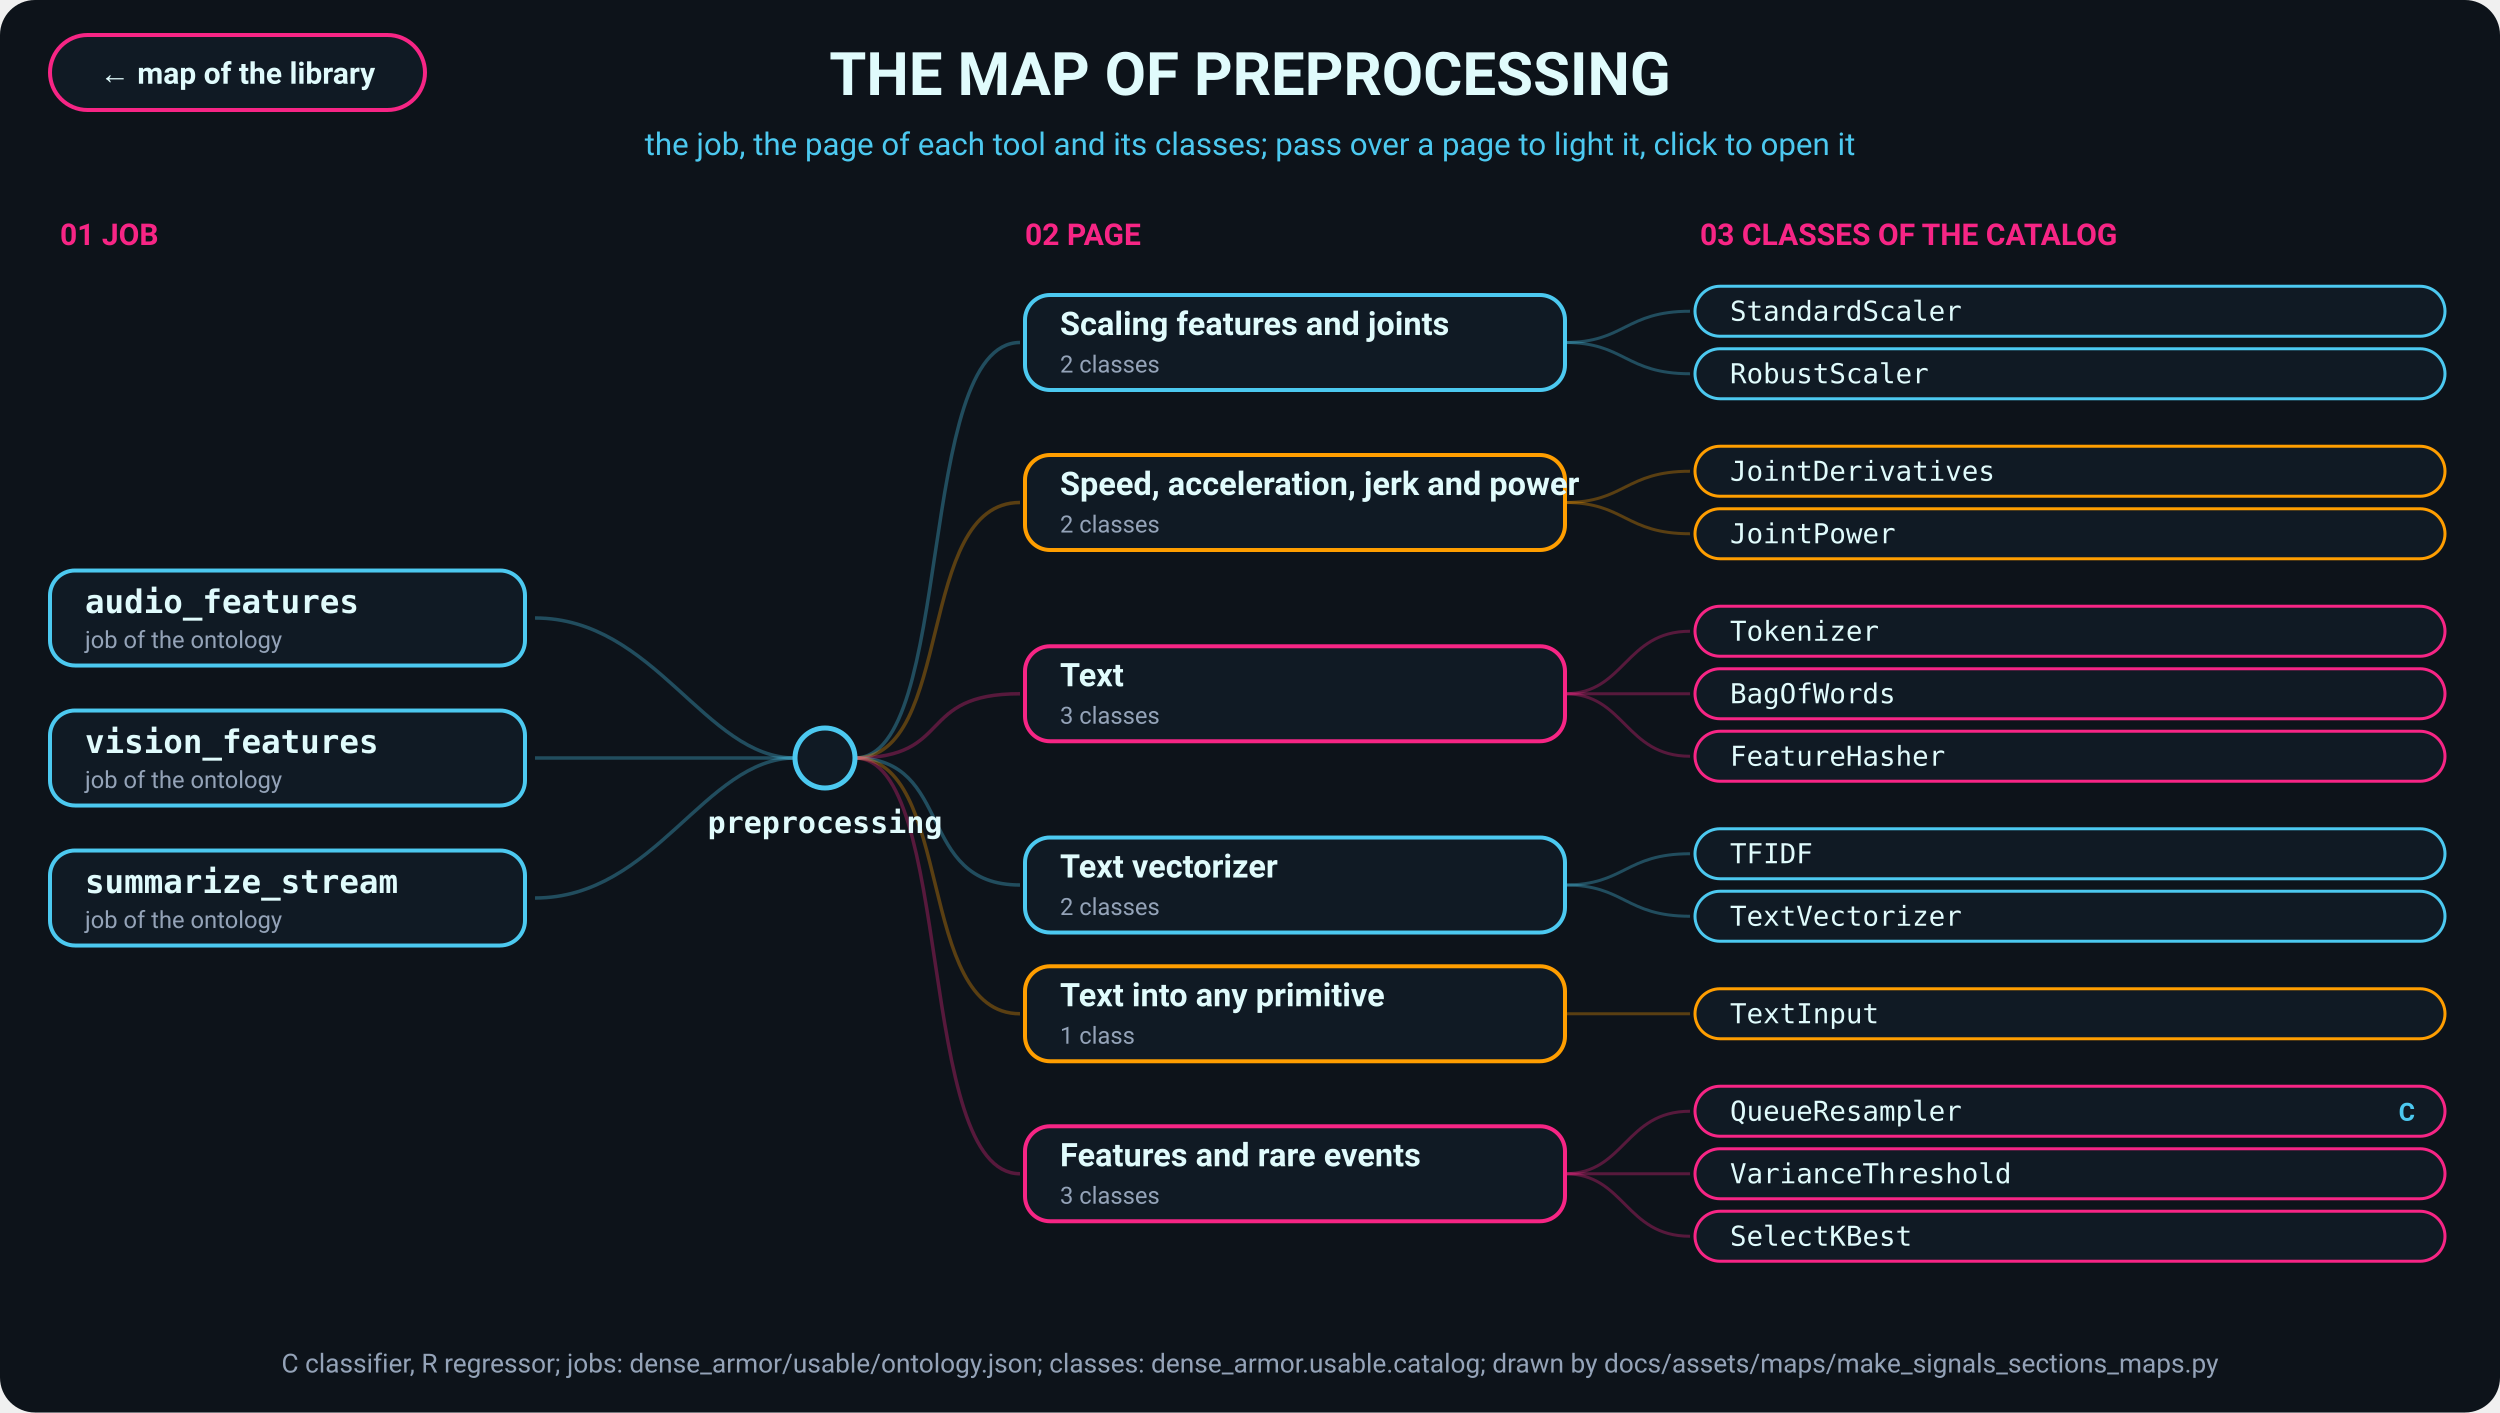
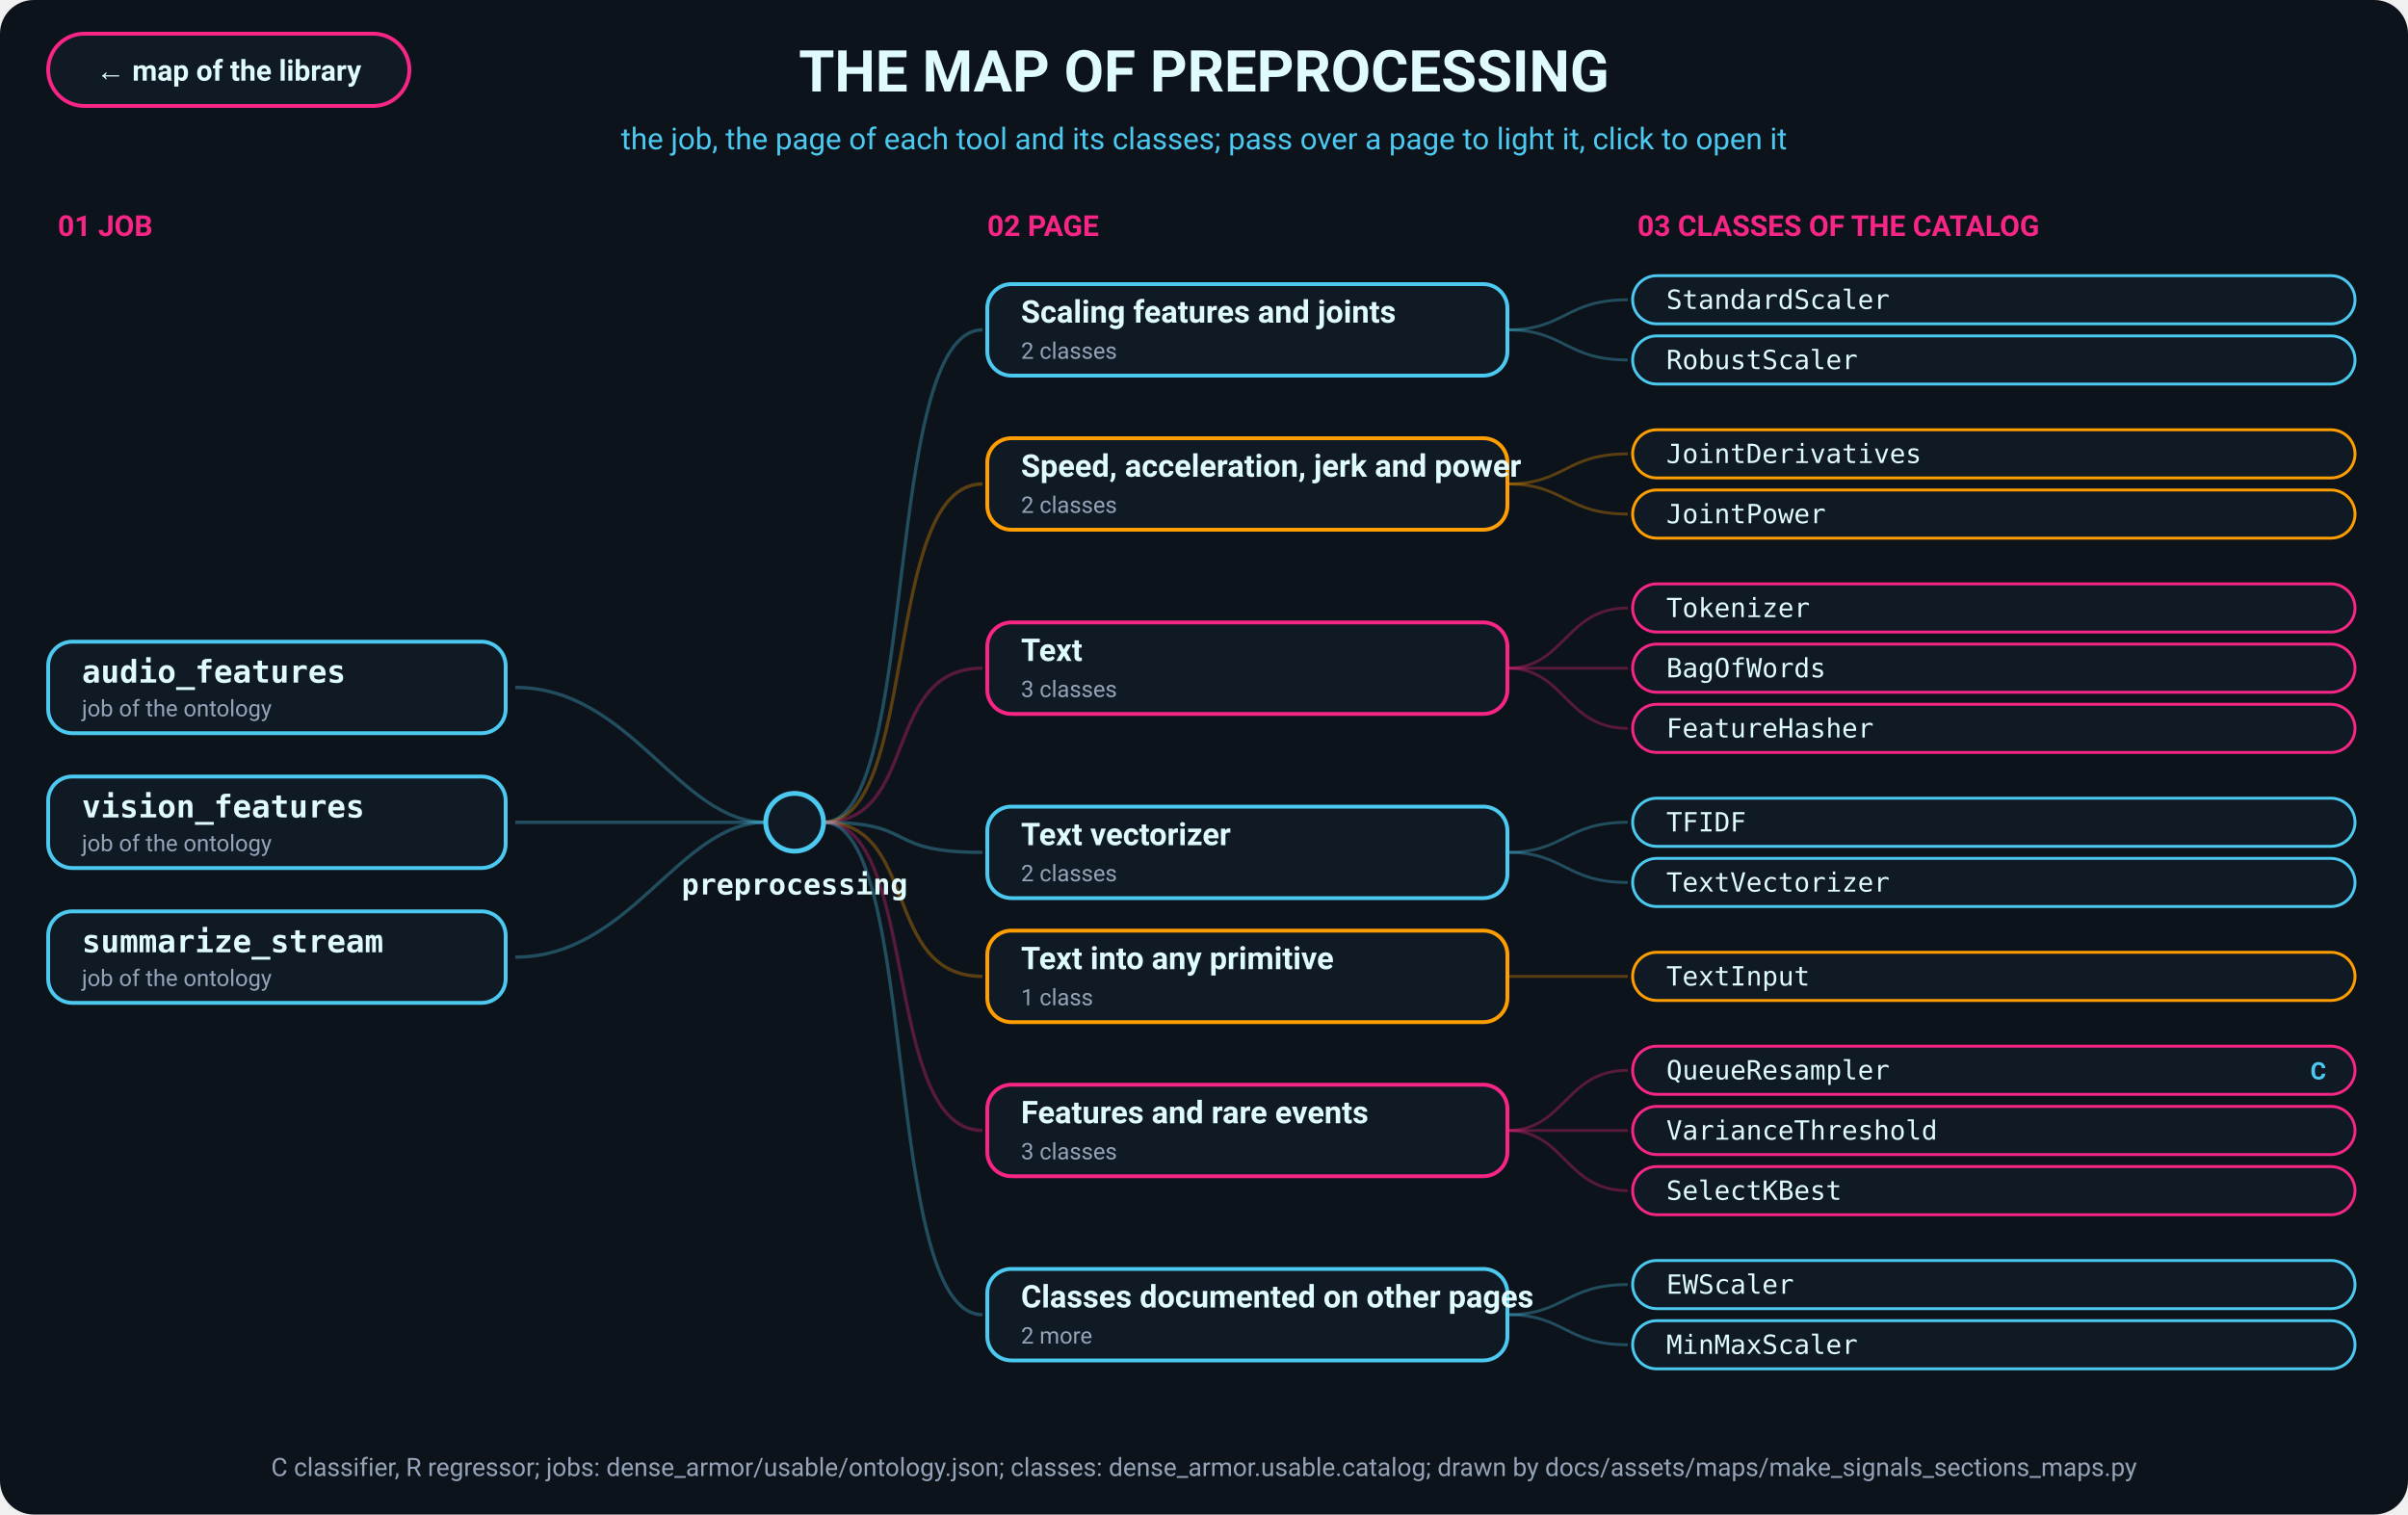
- <svg xmlns="http://www.w3.org/2000/svg" viewBox="0 0 1000 565" width="100%" role="img" aria-label="The map of preprocessing">
+ <svg xmlns="http://www.w3.org/2000/svg" viewBox="0 0 1000 629" width="100%" role="img" aria-label="The map of preprocessing">
  <style>text{font-family:system-ui,-apple-system,'Segoe UI',Roboto,Arial,sans-serif}.m{font-family:ui-monospace,Menlo,Consolas,monospace}.e{opacity:.32;transition:opacity .15s}.net:hover .e{opacity:.06}.net .pg:hover .e{opacity:1;stroke-width:2.2}a:hover .card{fill:#17303f;stroke-width:2.4}a:hover text.dn{fill:#ffffff}.back:hover .card{fill:#17303f}</style>
-   <rect width="1000" height="565" fill="#0d131a" rx="14" />
+   <rect width="1000" height="629" fill="#0d131a" rx="14" />
  <text x="500" y="38" fill="#e0fbfc" font-size="24" font-weight="700" text-anchor="middle">THE MAP OF PREPROCESSING</text>
  <text x="500" y="62" fill="#4cc9f0" font-size="12.5" text-anchor="middle">the job, the page of each tool and its classes; pass over a page to light it, click to open it</text>
  <a class="back" href="../../#the-library-folder-by-folder" target="_top">
    <rect class="card" x="20" y="14" width="150" height="30" rx="15" fill="#101a24" stroke="#f72585" stroke-width="1.6" />
    <text class="dn" x="95" y="33.5" fill="#e0fbfc" font-size="12" font-weight="700" text-anchor="middle">← map of the library</text>
  </a>
  <text x="24" y="98" fill="#f72585" font-size="12" font-weight="700">01  JOB</text>
  <text x="410" y="98" fill="#f72585" font-size="12" font-weight="700">02  PAGE</text>
  <text x="680" y="98" fill="#f72585" font-size="12" font-weight="700">03  CLASSES OF THE CATALOG</text>
  <g class="net">
-     <path class="e" d="M214,247.2 C262,247.2 282,303.2 318,303.2" fill="none" stroke="#4cc9f0" stroke-width="1.4" />
-     <path class="e" d="M214,303.2 C262,303.2 282,303.2 318,303.2" fill="none" stroke="#4cc9f0" stroke-width="1.4" />
-     <path class="e" d="M214,359.2 C262,359.2 282,303.2 318,303.2" fill="none" stroke="#4cc9f0" stroke-width="1.4" />
+     <path class="e" d="M214,285.5 C262,285.5 282,341.5 318,341.5" fill="none" stroke="#4cc9f0" stroke-width="1.4" />
+     <path class="e" d="M214,341.5 C262,341.5 282,341.5 318,341.5" fill="none" stroke="#4cc9f0" stroke-width="1.4" />
+     <path class="e" d="M214,397.5 C262,397.5 282,341.5 318,341.5" fill="none" stroke="#4cc9f0" stroke-width="1.4" />
    <g class="pg">
-       <path class="e" d="M342,303.2 C382,303.2 366,137.0 408,137.0" fill="none" stroke="#4cc9f0" stroke-width="1.4" />
+       <path class="e" d="M342,341.5 C382,341.5 366,137.0 408,137.0" fill="none" stroke="#4cc9f0" stroke-width="1.4" />
      <path class="e" d="M626,137.0 C650,137.0 650,124.5 676,124.5" fill="none" stroke="#4cc9f0" stroke-width="1.2" />
      <path class="e" d="M626,137.0 C650,137.0 650,149.5 676,149.5" fill="none" stroke="#4cc9f0" stroke-width="1.2" />
    </g>
    <g class="pg">
-       <path class="e" d="M342,303.2 C382,303.2 366,201.0 408,201.0" fill="none" stroke="#ff9e00" stroke-width="1.4" />
+       <path class="e" d="M342,341.5 C382,341.5 366,201.0 408,201.0" fill="none" stroke="#ff9e00" stroke-width="1.4" />
      <path class="e" d="M626,201.0 C650,201.0 650,188.5 676,188.5" fill="none" stroke="#ff9e00" stroke-width="1.2" />
      <path class="e" d="M626,201.0 C650,201.0 650,213.5 676,213.5" fill="none" stroke="#ff9e00" stroke-width="1.2" />
    </g>
    <g class="pg">
-       <path class="e" d="M342,303.2 C382,303.2 366,277.5 408,277.5" fill="none" stroke="#f72585" stroke-width="1.4" />
+       <path class="e" d="M342,341.5 C382,341.5 366,277.5 408,277.5" fill="none" stroke="#f72585" stroke-width="1.4" />
      <path class="e" d="M626,277.5 C650,277.5 650,252.5 676,252.5" fill="none" stroke="#f72585" stroke-width="1.2" />
      <path class="e" d="M626,277.5 C650,277.5 650,277.5 676,277.5" fill="none" stroke="#f72585" stroke-width="1.2" />
      <path class="e" d="M626,277.5 C650,277.5 650,302.5 676,302.5" fill="none" stroke="#f72585" stroke-width="1.2" />
    </g>
    <g class="pg">
-       <path class="e" d="M342,303.2 C382,303.2 366,354.0 408,354.0" fill="none" stroke="#4cc9f0" stroke-width="1.4" />
+       <path class="e" d="M342,341.5 C382,341.5 366,354.0 408,354.0" fill="none" stroke="#4cc9f0" stroke-width="1.4" />
      <path class="e" d="M626,354.0 C650,354.0 650,341.5 676,341.5" fill="none" stroke="#4cc9f0" stroke-width="1.2" />
      <path class="e" d="M626,354.0 C650,354.0 650,366.5 676,366.5" fill="none" stroke="#4cc9f0" stroke-width="1.2" />
    </g>
    <g class="pg">
-       <path class="e" d="M342,303.2 C382,303.2 366,405.5 408,405.5" fill="none" stroke="#ff9e00" stroke-width="1.4" />
+       <path class="e" d="M342,341.5 C382,341.5 366,405.5 408,405.5" fill="none" stroke="#ff9e00" stroke-width="1.4" />
      <path class="e" d="M626,405.5 C650,405.5 650,405.5 676,405.5" fill="none" stroke="#ff9e00" stroke-width="1.2" />
    </g>
    <g class="pg">
-       <path class="e" d="M342,303.2 C382,303.2 366,469.5 408,469.5" fill="none" stroke="#f72585" stroke-width="1.4" />
+       <path class="e" d="M342,341.5 C382,341.5 366,469.5 408,469.5" fill="none" stroke="#f72585" stroke-width="1.4" />
      <path class="e" d="M626,469.5 C650,469.5 650,444.5 676,444.5" fill="none" stroke="#f72585" stroke-width="1.2" />
      <path class="e" d="M626,469.5 C650,469.5 650,469.5 676,469.5" fill="none" stroke="#f72585" stroke-width="1.2" />
      <path class="e" d="M626,469.5 C650,469.5 650,494.5 676,494.5" fill="none" stroke="#f72585" stroke-width="1.2" />
    </g>
+     <g class="pg">
+       <path class="e" d="M342,341.5 C382,341.5 366,546.0 408,546.0" fill="none" stroke="#4cc9f0" stroke-width="1.4" />
+       <path class="e" d="M626,546.0 C650,546.0 650,533.5 676,533.5" fill="none" stroke="#4cc9f0" stroke-width="1.2" />
+       <path class="e" d="M626,546.0 C650,546.0 650,558.5 676,558.5" fill="none" stroke="#4cc9f0" stroke-width="1.2" />
+     </g>
  </g>
  <a href="../../#the-library-folder-by-folder" target="_top">
-     <rect class="card" x="20" y="228.2" width="190" height="38" rx="10" fill="#101a24" stroke="#4cc9f0" stroke-width="1.6" />
-     <text class="dn m" x="34" y="245.2" fill="#e0fbfc" font-size="13" font-weight="700">audio_features</text>
-     <text x="34" y="259.2" fill="#94a3b8" font-size="9.5">job of the ontology</text>
+     <rect class="card" x="20" y="266.5" width="190" height="38" rx="10" fill="#101a24" stroke="#4cc9f0" stroke-width="1.6" />
+     <text class="dn m" x="34" y="283.5" fill="#e0fbfc" font-size="13" font-weight="700">audio_features</text>
+     <text x="34" y="297.5" fill="#94a3b8" font-size="9.5">job of the ontology</text>
  </a>
  <a href="../../#the-library-folder-by-folder" target="_top">
-     <rect class="card" x="20" y="284.2" width="190" height="38" rx="10" fill="#101a24" stroke="#4cc9f0" stroke-width="1.6" />
-     <text class="dn m" x="34" y="301.2" fill="#e0fbfc" font-size="13" font-weight="700">vision_features</text>
-     <text x="34" y="315.2" fill="#94a3b8" font-size="9.5">job of the ontology</text>
+     <rect class="card" x="20" y="322.5" width="190" height="38" rx="10" fill="#101a24" stroke="#4cc9f0" stroke-width="1.6" />
+     <text class="dn m" x="34" y="339.5" fill="#e0fbfc" font-size="13" font-weight="700">vision_features</text>
+     <text x="34" y="353.5" fill="#94a3b8" font-size="9.5">job of the ontology</text>
  </a>
  <a href="../../#the-library-folder-by-folder" target="_top">
-     <rect class="card" x="20" y="340.2" width="190" height="38" rx="10" fill="#101a24" stroke="#4cc9f0" stroke-width="1.6" />
-     <text class="dn m" x="34" y="357.2" fill="#e0fbfc" font-size="13" font-weight="700">summarize_stream</text>
-     <text x="34" y="371.2" fill="#94a3b8" font-size="9.5">job of the ontology</text>
+     <rect class="card" x="20" y="378.5" width="190" height="38" rx="10" fill="#101a24" stroke="#4cc9f0" stroke-width="1.6" />
+     <text class="dn m" x="34" y="395.5" fill="#e0fbfc" font-size="13" font-weight="700">summarize_stream</text>
+     <text x="34" y="409.5" fill="#94a3b8" font-size="9.5">job of the ontology</text>
  </a>
-   <circle cx="330" cy="303.2" r="12" fill="#101a24" stroke="#4cc9f0" stroke-width="2" />
-   <text class="m" x="330" y="333.2" fill="#e0fbfc" font-size="12" font-weight="700" text-anchor="middle">preprocessing</text>
+   <circle cx="330" cy="341.5" r="12" fill="#101a24" stroke="#4cc9f0" stroke-width="2" />
+   <text class="m" x="330" y="371.5" fill="#e0fbfc" font-size="12" font-weight="700" text-anchor="middle">preprocessing</text>
  <a href="../../preprocessing/scaling/" target="_top">
    <rect class="card" x="410" y="118.0" width="216" height="38" rx="10" fill="#101a24" stroke="#4cc9f0" stroke-width="1.6" />
    <text class="dn" x="424" y="134.0" fill="#e0fbfc" font-size="13" font-weight="700">Scaling features and joints</text>
    <text x="424" y="149.0" fill="#94a3b8" font-size="9.5">2 classes</text>
  </a>
  <a href="../../preprocessing/scaling/" target="_top">
    <rect class="card" x="678" y="114.5" width="300" height="20" rx="10" fill="#101a24" stroke="#4cc9f0" stroke-width="1.2" />
    <text class="dn m" x="692" y="128.3" fill="#e0fbfc" font-size="11">StandardScaler</text>
  </a>
  <a href="../../preprocessing/scaling/" target="_top">
    <rect class="card" x="678" y="139.5" width="300" height="20" rx="10" fill="#101a24" stroke="#4cc9f0" stroke-width="1.2" />
    <text class="dn m" x="692" y="153.3" fill="#e0fbfc" font-size="11">RobustScaler</text>
  </a>
  <a href="../../preprocessing/signals/" target="_top">
    <rect class="card" x="410" y="182.0" width="216" height="38" rx="10" fill="#101a24" stroke="#ff9e00" stroke-width="1.6" />
    <text class="dn" x="424" y="198.0" fill="#e0fbfc" font-size="13" font-weight="700">Speed, acceleration, jerk and power</text>
    <text x="424" y="213.0" fill="#94a3b8" font-size="9.5">2 classes</text>
  </a>
  <a href="../../preprocessing/signals/" target="_top">
    <rect class="card" x="678" y="178.5" width="300" height="20" rx="10" fill="#101a24" stroke="#ff9e00" stroke-width="1.2" />
    <text class="dn m" x="692" y="192.3" fill="#e0fbfc" font-size="11">JointDerivatives</text>
  </a>
  <a href="../../preprocessing/signals/" target="_top">
    <rect class="card" x="678" y="203.5" width="300" height="20" rx="10" fill="#101a24" stroke="#ff9e00" stroke-width="1.2" />
    <text class="dn m" x="692" y="217.3" fill="#e0fbfc" font-size="11">JointPower</text>
  </a>
  <a href="../../preprocessing/text/" target="_top">
    <rect class="card" x="410" y="258.5" width="216" height="38" rx="10" fill="#101a24" stroke="#f72585" stroke-width="1.6" />
    <text class="dn" x="424" y="274.5" fill="#e0fbfc" font-size="13" font-weight="700">Text</text>
    <text x="424" y="289.5" fill="#94a3b8" font-size="9.5">3 classes</text>
  </a>
  <a href="../../preprocessing/text/" target="_top">
    <rect class="card" x="678" y="242.5" width="300" height="20" rx="10" fill="#101a24" stroke="#f72585" stroke-width="1.2" />
    <text class="dn m" x="692" y="256.3" fill="#e0fbfc" font-size="11">Tokenizer</text>
  </a>
  <a href="../../preprocessing/text/" target="_top">
    <rect class="card" x="678" y="267.5" width="300" height="20" rx="10" fill="#101a24" stroke="#f72585" stroke-width="1.2" />
    <text class="dn m" x="692" y="281.3" fill="#e0fbfc" font-size="11">BagOfWords</text>
  </a>
  <a href="../../preprocessing/text/" target="_top">
    <rect class="card" x="678" y="292.5" width="300" height="20" rx="10" fill="#101a24" stroke="#f72585" stroke-width="1.2" />
    <text class="dn m" x="692" y="306.3" fill="#e0fbfc" font-size="11">FeatureHasher</text>
  </a>
  <a href="../../preprocessing/text_vectorizer/" target="_top">
    <rect class="card" x="410" y="335.0" width="216" height="38" rx="10" fill="#101a24" stroke="#4cc9f0" stroke-width="1.6" />
    <text class="dn" x="424" y="351.0" fill="#e0fbfc" font-size="13" font-weight="700">Text vectorizer</text>
    <text x="424" y="366.0" fill="#94a3b8" font-size="9.5">2 classes</text>
  </a>
  <a href="../../preprocessing/text_vectorizer/" target="_top">
    <rect class="card" x="678" y="331.5" width="300" height="20" rx="10" fill="#101a24" stroke="#4cc9f0" stroke-width="1.2" />
    <text class="dn m" x="692" y="345.3" fill="#e0fbfc" font-size="11">TFIDF</text>
  </a>
  <a href="../../preprocessing/text_vectorizer/" target="_top">
    <rect class="card" x="678" y="356.5" width="300" height="20" rx="10" fill="#101a24" stroke="#4cc9f0" stroke-width="1.2" />
    <text class="dn m" x="692" y="370.3" fill="#e0fbfc" font-size="11">TextVectorizer</text>
  </a>
  <a href="../../preprocessing/text_input/" target="_top">
    <rect class="card" x="410" y="386.5" width="216" height="38" rx="10" fill="#101a24" stroke="#ff9e00" stroke-width="1.6" />
    <text class="dn" x="424" y="402.5" fill="#e0fbfc" font-size="13" font-weight="700">Text into any primitive</text>
    <text x="424" y="417.5" fill="#94a3b8" font-size="9.5">1 class</text>
  </a>
  <a href="../../preprocessing/text_input/" target="_top">
    <rect class="card" x="678" y="395.5" width="300" height="20" rx="10" fill="#101a24" stroke="#ff9e00" stroke-width="1.2" />
    <text class="dn m" x="692" y="409.3" fill="#e0fbfc" font-size="11">TextInput</text>
  </a>
  <a href="../../preprocessing/features/" target="_top">
    <rect class="card" x="410" y="450.5" width="216" height="38" rx="10" fill="#101a24" stroke="#f72585" stroke-width="1.6" />
    <text class="dn" x="424" y="466.5" fill="#e0fbfc" font-size="13" font-weight="700">Features and rare events</text>
    <text x="424" y="481.5" fill="#94a3b8" font-size="9.5">3 classes</text>
  </a>
  <a href="../../preprocessing/features/" target="_top">
    <rect class="card" x="678" y="434.5" width="300" height="20" rx="10" fill="#101a24" stroke="#f72585" stroke-width="1.2" />
    <text class="dn m" x="692" y="448.3" fill="#e0fbfc" font-size="11">QueueResampler</text>
    <text x="966" y="448.3" fill="#4cc9f0" font-size="10" font-weight="700" text-anchor="end">C</text>
  </a>
  <a href="../../preprocessing/features/" target="_top">
    <rect class="card" x="678" y="459.5" width="300" height="20" rx="10" fill="#101a24" stroke="#f72585" stroke-width="1.2" />
    <text class="dn m" x="692" y="473.3" fill="#e0fbfc" font-size="11">VarianceThreshold</text>
  </a>
  <a href="../../preprocessing/features/" target="_top">
    <rect class="card" x="678" y="484.5" width="300" height="20" rx="10" fill="#101a24" stroke="#f72585" stroke-width="1.2" />
    <text class="dn m" x="692" y="498.3" fill="#e0fbfc" font-size="11">SelectKBest</text>
  </a>
-   <text x="500" y="549" fill="#94a3b8" font-size="10.5" text-anchor="middle">C classifier, R regressor; jobs: dense_armor/usable/ontology.json; classes: dense_armor.usable.catalog; drawn by docs/assets/maps/make_signals_sections_maps.py</text>
+   <a href="../../preprocessing/#classes-documented-on-other-pages" target="_top">
+     <rect class="card" x="410" y="527.0" width="216" height="38" rx="10" fill="#101a24" stroke="#4cc9f0" stroke-width="1.6" />
+     <text class="dn" x="424" y="543.0" fill="#e0fbfc" font-size="13" font-weight="700">Classes documented on other pages</text>
+     <text x="424" y="558.0" fill="#94a3b8" font-size="9.5">2 more</text>
+   </a>
+   <a href="../../preprocessing/#classes-documented-on-other-pages" target="_top">
+     <rect class="card" x="678" y="523.5" width="300" height="20" rx="10" fill="#101a24" stroke="#4cc9f0" stroke-width="1.2" />
+     <text class="dn m" x="692" y="537.3" fill="#e0fbfc" font-size="11">EWScaler</text>
+   </a>
+   <a href="../../preprocessing/#classes-documented-on-other-pages" target="_top">
+     <rect class="card" x="678" y="548.5" width="300" height="20" rx="10" fill="#101a24" stroke="#4cc9f0" stroke-width="1.2" />
+     <text class="dn m" x="692" y="562.3" fill="#e0fbfc" font-size="11">MinMaxScaler</text>
+   </a>
+   <text x="500" y="613" fill="#94a3b8" font-size="10.5" text-anchor="middle">C classifier, R regressor; jobs: dense_armor/usable/ontology.json; classes: dense_armor.usable.catalog; drawn by docs/assets/maps/make_signals_sections_maps.py</text>
</svg>
